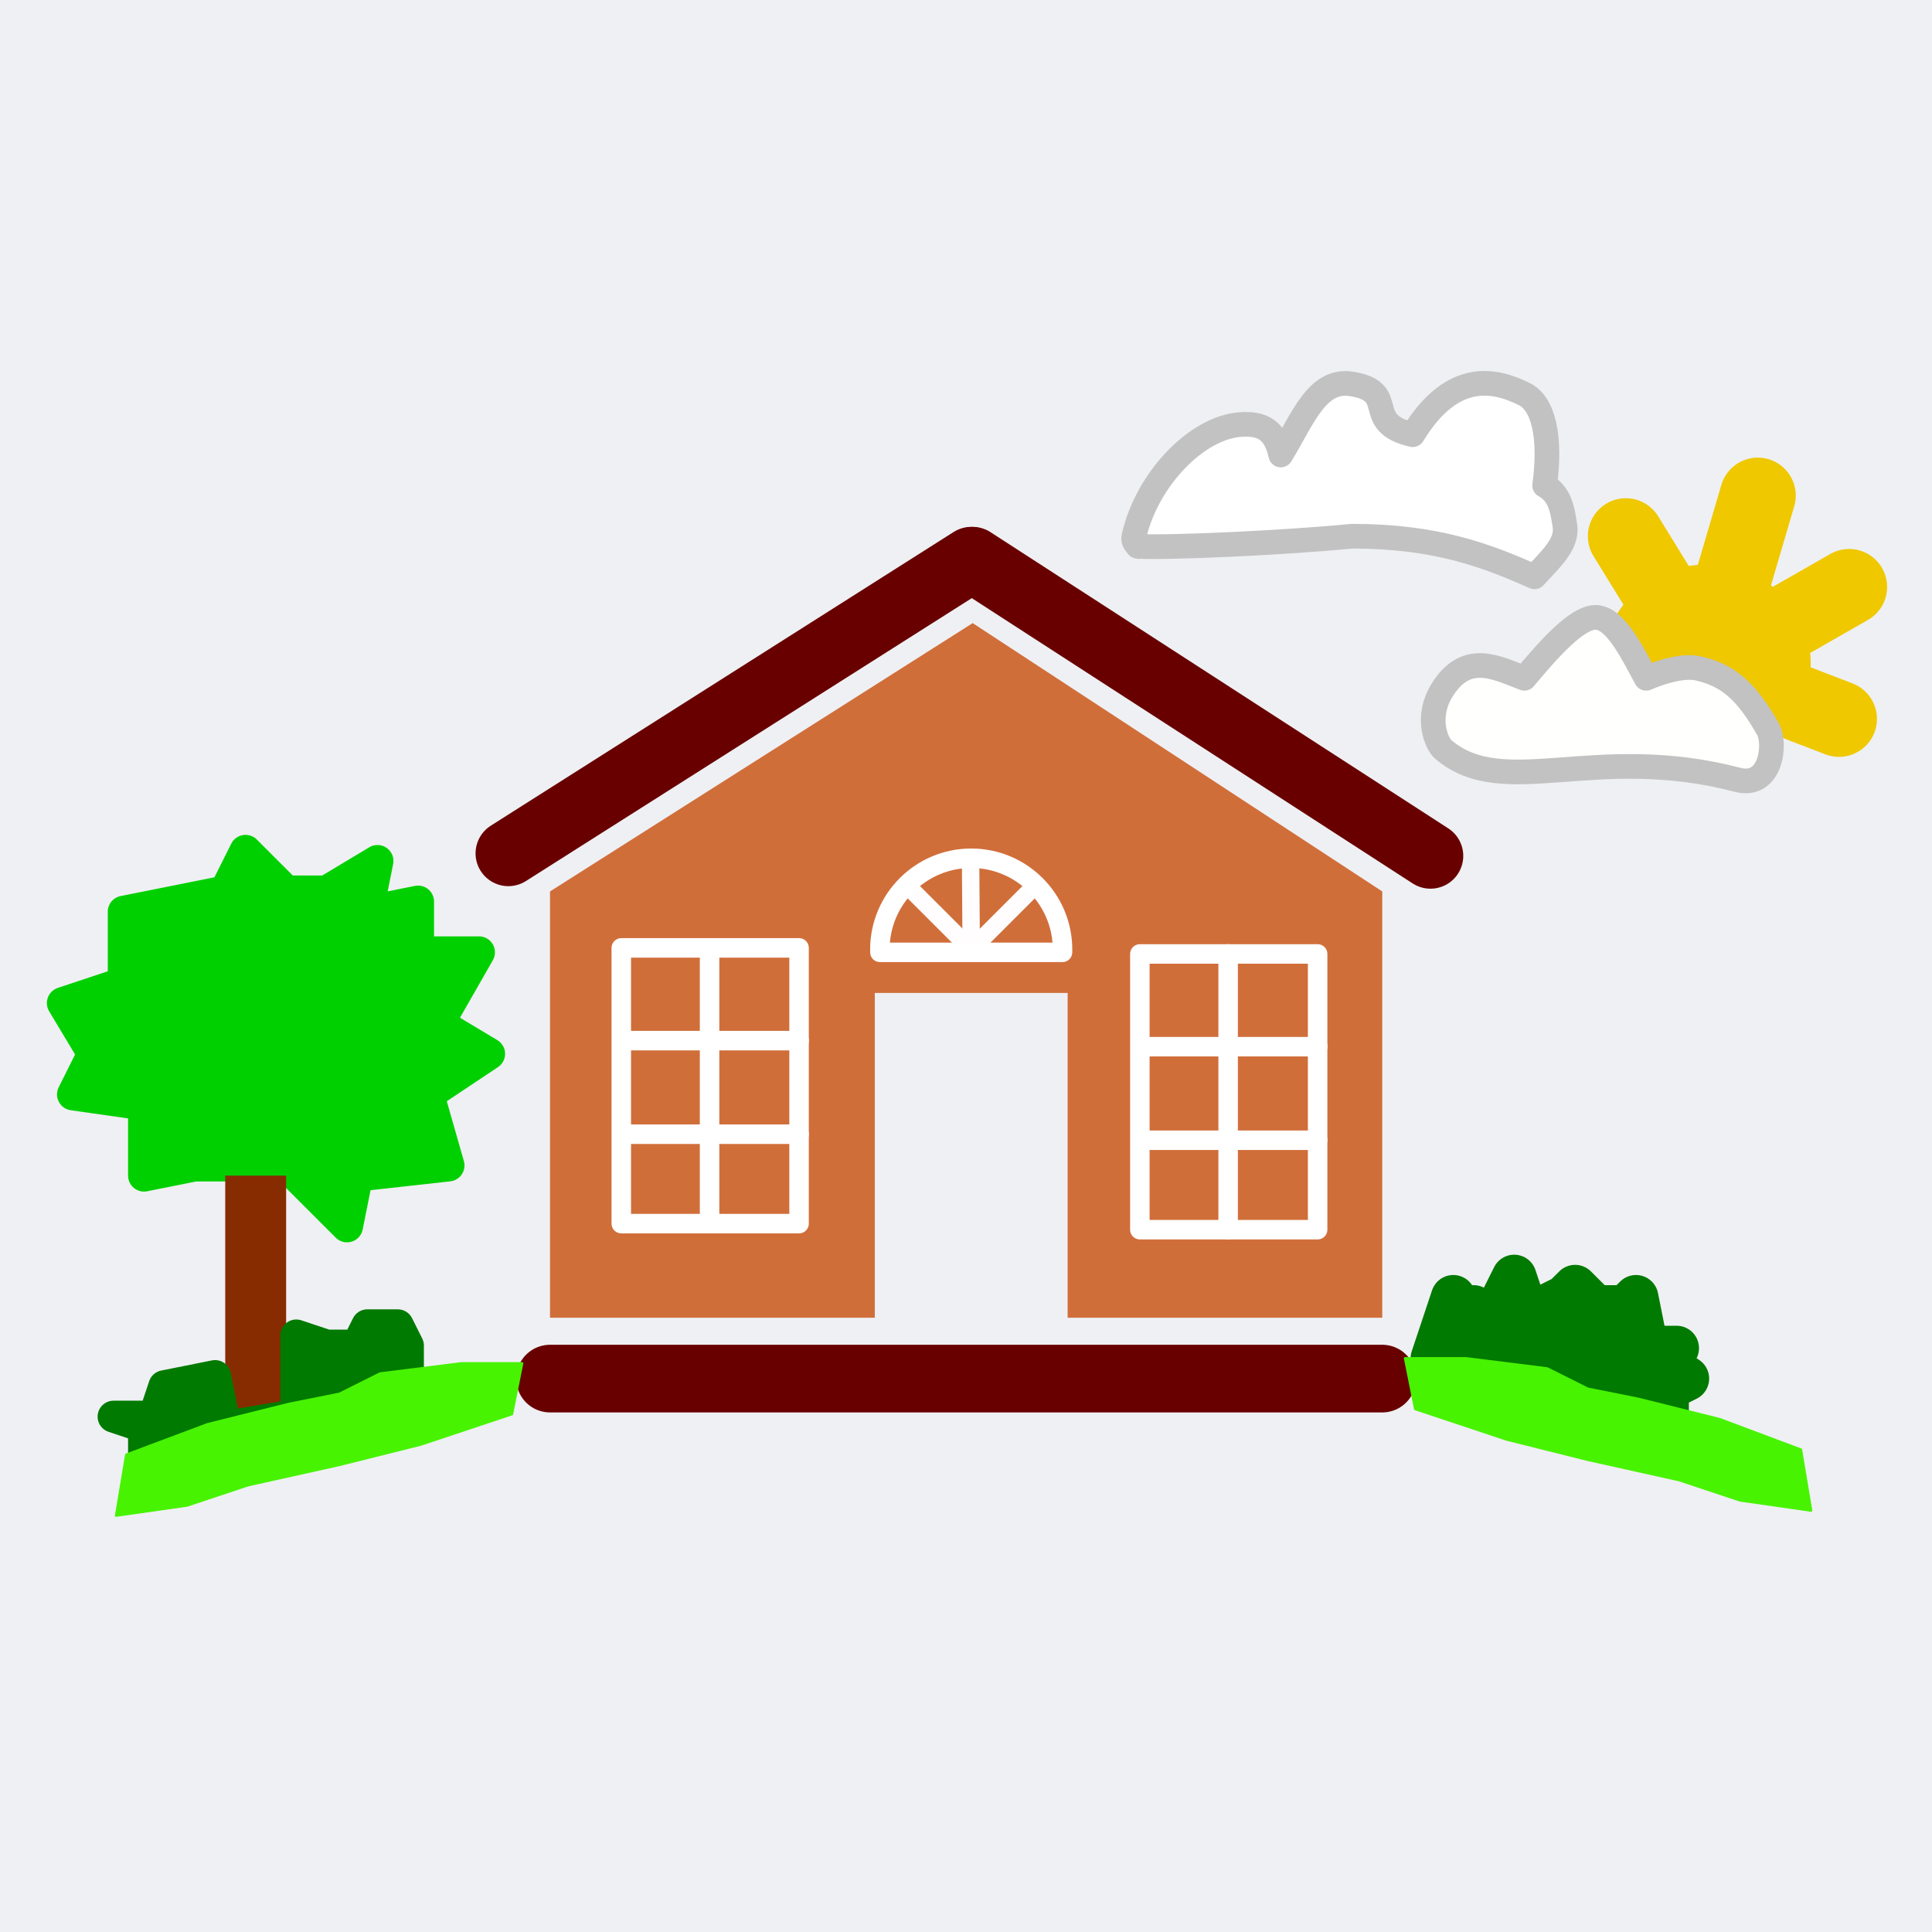
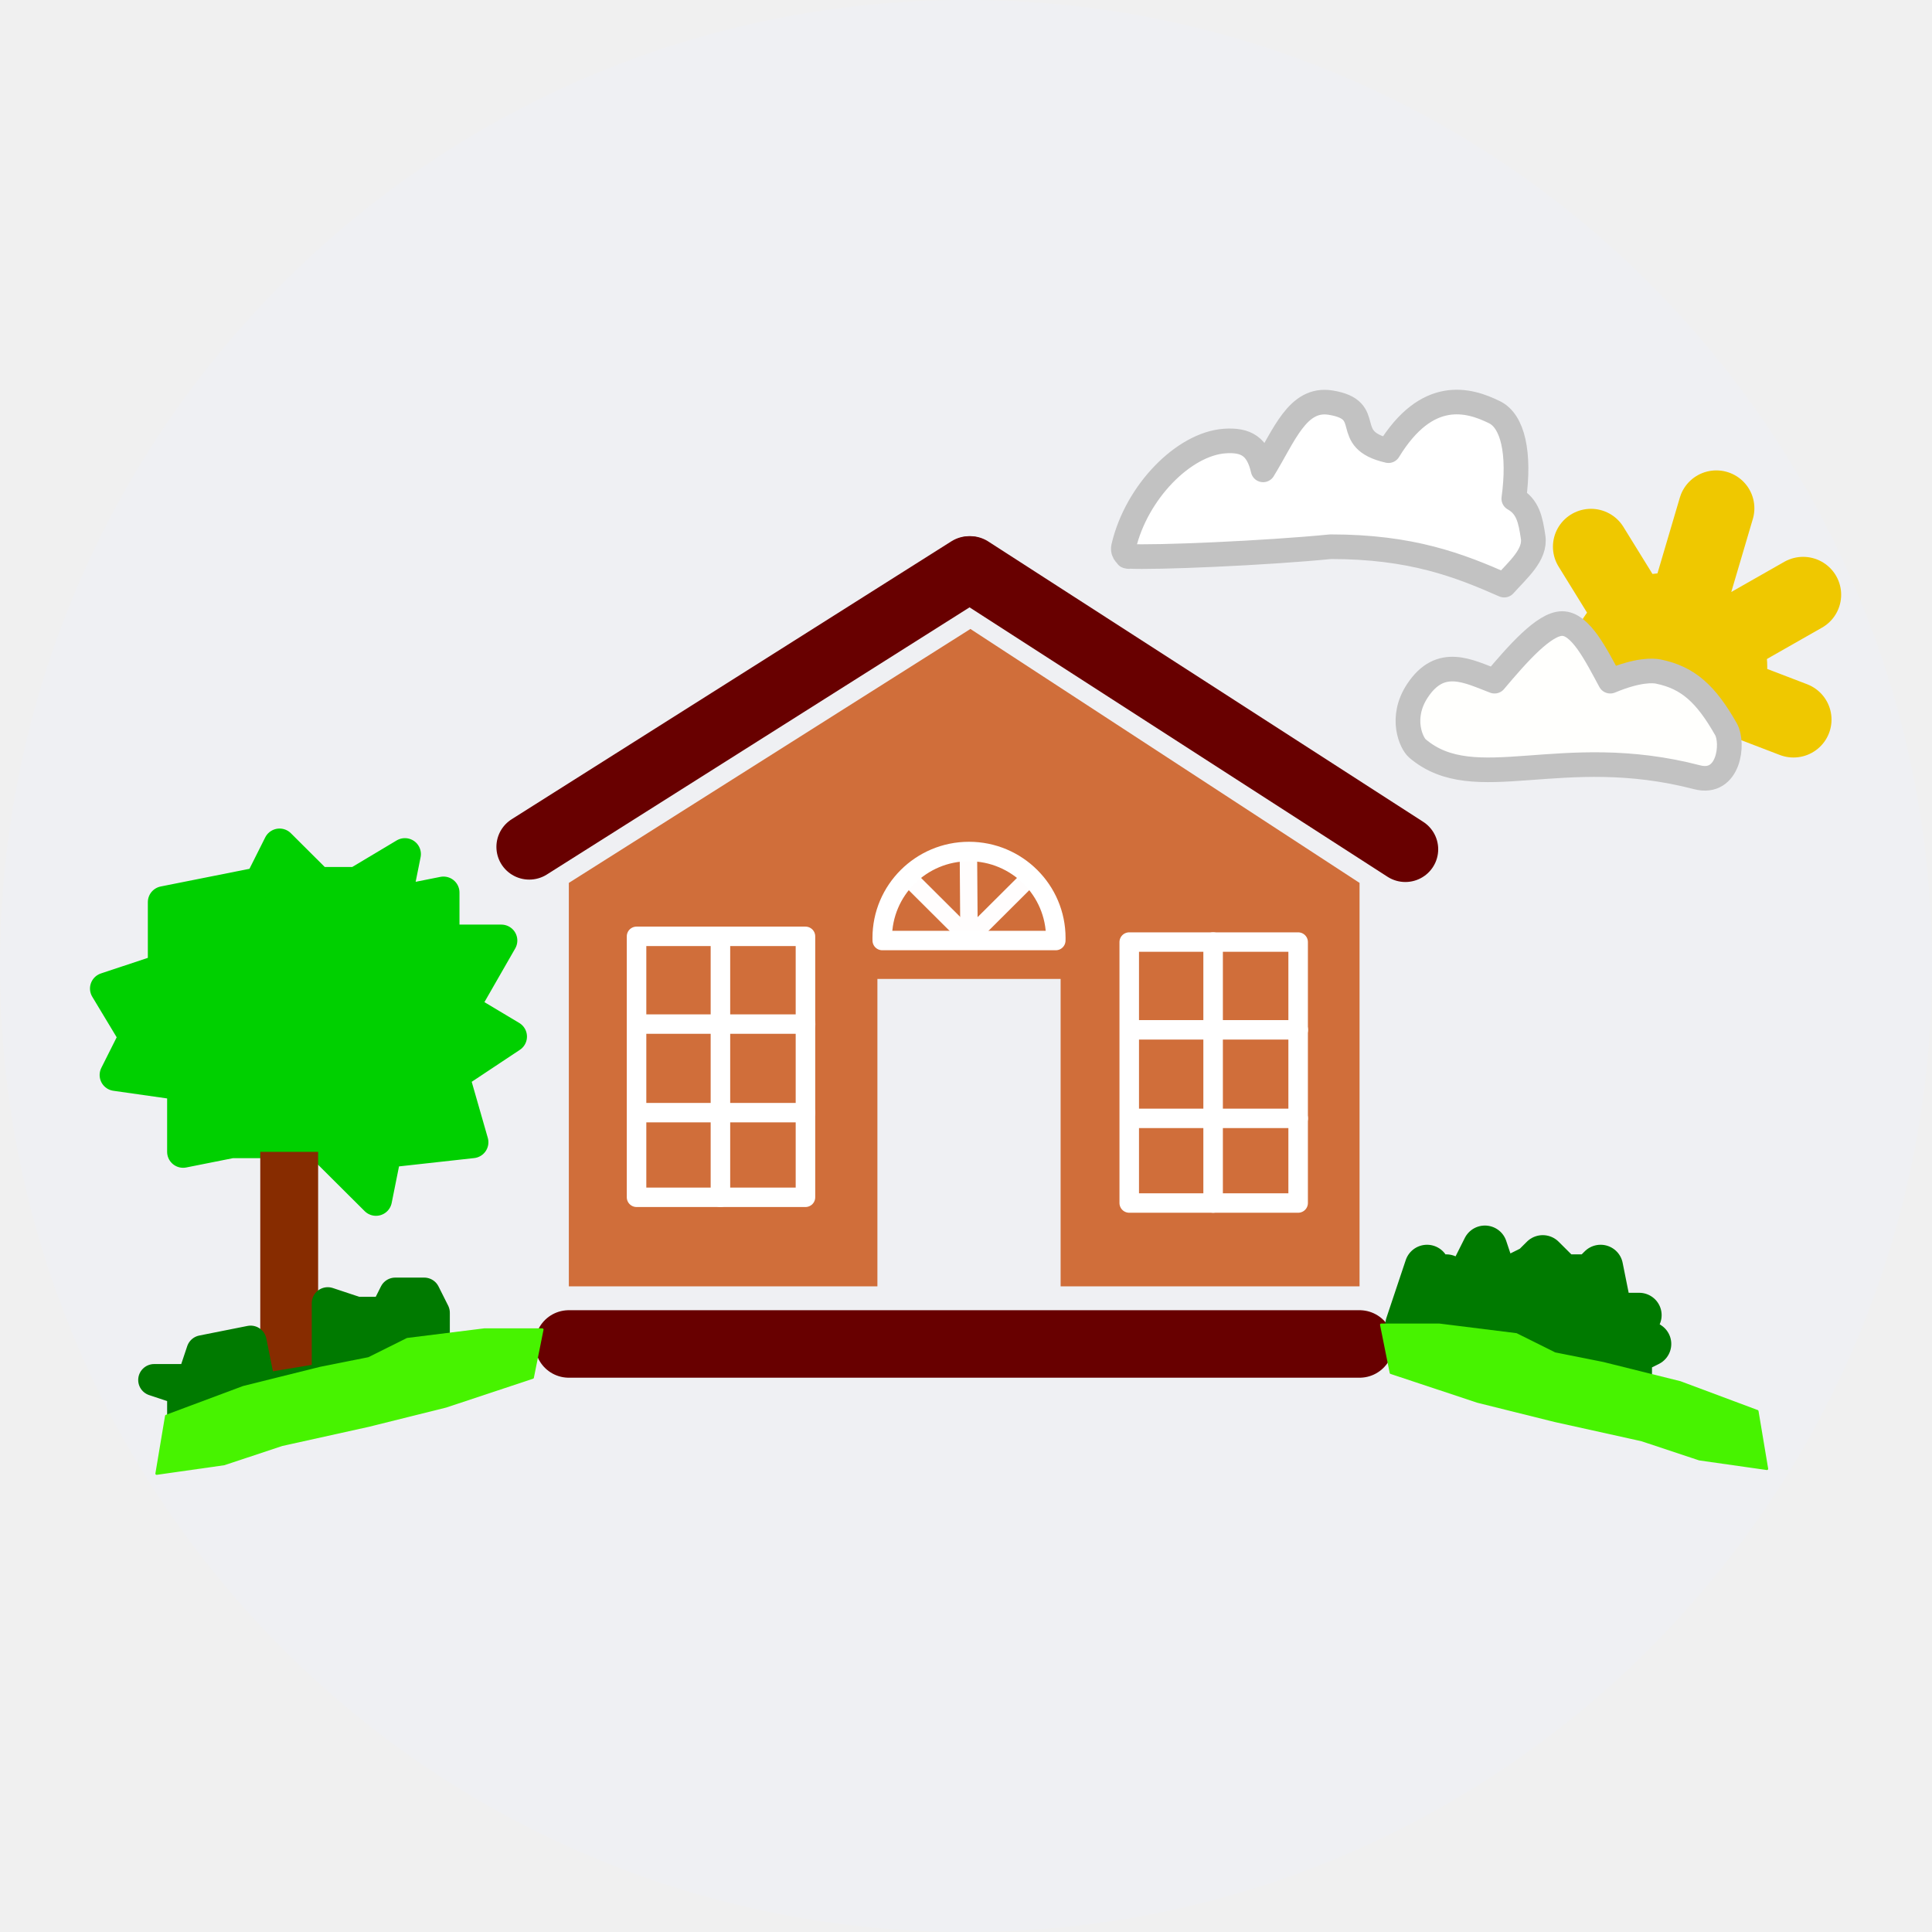
<svg xmlns="http://www.w3.org/2000/svg" width="100%" height="100%" viewBox="0 0 512 512" version="1.1" xml:space="preserve" style="fill-rule:evenodd;clip-rule:evenodd;stroke-linecap:round;stroke-linejoin:round;stroke-miterlimit:1.5;">
-   <g transform="matrix(2.15,0,0,3.59833,142.208,196.231)">
-     <rect x="-66.143" y="-54.534" width="238.14" height="142.288" style="fill:rgb(239,240,243);" />
-   </g>
-   <g transform="matrix(0.672423,0,0,0.672423,-180.631,1.7686)">
+   <circle cx="256" cy="256" r="256" style="fill:rgb(239,240,243);" />
+   <g transform="matrix(0.638862,0,0,0.636379,-159.352,12.077)">
    <g transform="matrix(1,0,0,1,17.3938,-83.3073)">
      <path d="M468,600L468,432L634.579,326.251L796,432L796,600L672,600L672,472L596,472L596,600L468,600Z" style="fill:rgb(208,110,58);" />
      <g>
        <g transform="matrix(1,0,0,1,0,-25)">
-           <path d="M815,443L634.579,326.251" style="fill:none;stroke:rgb(104,0,0);stroke-width:25.84px;" />
+           <path d="M815,443L634.579,326.251" style="fill:none;stroke:rgb(104,0,0);stroke-width:27.25px;" />
        </g>
        <g transform="matrix(-1,0,0,1,1268.58,-25)">
-           <path d="M817,442L634.579,326.251" style="fill:none;stroke:rgb(104,0,0);stroke-width:25.84px;" />
+           <path d="M817,442L634.579,326.251" style="fill:none;stroke:rgb(104,0,0);stroke-width:27.25px;" />
        </g>
      </g>
      <g transform="matrix(1,0,0,1,-11,6)">
-         <rect x="507.089" y="448.252" width="70.064" height="108.671" style="fill:rgb(208,110,58);stroke:white;stroke-width:7.68px;" />
-         <path d="M541.883,448.252L541.883,556.923" style="fill:none;stroke:white;stroke-width:7.68px;" />
+         <rect x="507.089" y="448.252" width="70.064" height="108.671" style="fill:rgb(208,110,58);stroke:white;stroke-width:8.1px;" />
+         <path d="M541.883,448.252L541.883,556.923" style="fill:none;stroke:white;stroke-width:8.1px;" />
        <g transform="matrix(1,0,0,1,-0.244047,-6.32097)">
-           <path d="M507.638,527.994L577.431,527.994" style="fill:none;stroke:white;stroke-width:7.68px;" />
+           <path d="M507.638,527.994L577.431,527.994" style="fill:none;stroke:white;stroke-width:8.1px;" />
        </g>
        <g transform="matrix(1,0,0,1,-0.220161,-43.1937)">
-           <path d="M507.638,527.994L577.431,527.994" style="fill:none;stroke:white;stroke-width:7.68px;" />
+           <path d="M507.638,527.994L577.431,527.994" style="fill:none;stroke:white;stroke-width:8.1px;" />
        </g>
      </g>
      <g transform="matrix(1,0,0,1,193.374,8.38314)">
-         <rect x="507.089" y="448.252" width="70.064" height="108.671" style="fill:rgb(208,110,58);stroke:white;stroke-width:7.68px;" />
-         <path d="M541.883,448.252L541.883,556.923" style="fill:none;stroke:white;stroke-width:7.68px;" />
+         <rect x="507.089" y="448.252" width="70.064" height="108.671" style="fill:rgb(208,110,58);stroke:white;stroke-width:8.1px;" />
+         <path d="M541.883,448.252L541.883,556.923" style="fill:none;stroke:white;stroke-width:8.1px;" />
        <g transform="matrix(1,0,0,1,-0.244047,-6.32097)">
-           <path d="M507.638,527.994L577.431,527.994" style="fill:none;stroke:white;stroke-width:7.68px;" />
+           <path d="M507.638,527.994L577.431,527.994" style="fill:none;stroke:white;stroke-width:8.1px;" />
        </g>
        <g transform="matrix(1,0,0,1,-0.220161,-43.1937)">
-           <path d="M507.638,527.994L577.431,527.994" style="fill:none;stroke:white;stroke-width:7.68px;" />
+           <path d="M507.638,527.994L577.431,527.994" style="fill:none;stroke:white;stroke-width:8.1px;" />
        </g>
      </g>
      <g transform="matrix(0.901863,0,0,0.901863,59.0164,50.1508)">
        <path d="M597.651,450.012C597.639,449.617 597.634,449.219 597.634,448.82C597.634,426.789 615.52,408.903 637.551,408.903C659.582,408.903 677.468,426.789 677.468,448.82C677.468,449.219 677.462,449.617 677.451,450.012L597.651,450.012Z" style="fill:rgb(208,110,58);" />
        <clipPath id="_clip1">
          <path d="M597.651,450.012C597.639,449.617 597.634,449.219 597.634,448.82C597.634,426.789 615.52,408.903 637.551,408.903C659.582,408.903 677.468,426.789 677.468,448.82C677.468,449.219 677.462,449.617 677.451,450.012L597.651,450.012Z" />
        </clipPath>
        <g clip-path="url(#_clip1)">
          <g transform="matrix(1.10882,0,0,1.10882,-66.5471,-53.7752)">
-             <path d="M634.75,418L635,453.272" style="fill:none;stroke:rgb(255,253,253);stroke-width:6.86px;" />
+             <path d="M634.75,418L635,453.272" style="fill:none;stroke:rgb(255,253,253);stroke-width:7.23px;" />
          </g>
          <g transform="matrix(1.10882,0,0,1.10882,-72.0912,-52.3643)">
-             <path d="M616,428L640,452" style="fill:none;stroke:rgb(255,253,253);stroke-width:6.86px;" />
+             <path d="M616,428L640,452" style="fill:none;stroke:rgb(255,253,253);stroke-width:7.23px;" />
          </g>
          <g transform="matrix(1.10882,0,0,1.10882,-72.0912,-52.3643)">
-             <path d="M640,452L664,428L640,452Z" style="fill:none;stroke:rgb(255,253,253);stroke-width:6.86px;" />
+             <path d="M640,452L664,428L640,452Z" style="fill:none;stroke:rgb(255,253,253);stroke-width:7.23px;" />
          </g>
        </g>
-         <path d="M597.651,450.012C597.639,449.617 597.634,449.219 597.634,448.82C597.634,426.789 615.52,408.903 637.551,408.903C659.582,408.903 677.468,426.789 677.468,448.82C677.468,449.219 677.462,449.617 677.451,450.012L597.651,450.012Z" style="fill:none;stroke:white;stroke-width:8.51px;" />
+         <path d="M597.651,450.012C597.639,449.617 597.634,449.219 597.634,448.82C597.634,426.789 615.52,408.903 637.551,408.903C659.582,408.903 677.468,426.789 677.468,448.82C677.468,449.219 677.462,449.617 677.451,450.012L597.651,450.012Z" style="fill:none;stroke:white;stroke-width:8.98px;" />
      </g>
-       <path d="M468,624L796,624" style="fill:none;stroke:rgb(104,0,0);stroke-width:26.66px;" />
+       <path d="M468,624L796,624" style="fill:none;stroke:rgb(104,0,0);stroke-width:28.11px;" />
    </g>
    <g transform="matrix(1,0,0,1,37.5341,0.915486)">
      <g transform="matrix(1,0,0,1,-20.1402,-84.2228)">
-         <path d="M388,564L392,544L428,540L420,512L444,496L424,484L440,456L416,456L416,436L396,440L400,420L380,432L364,432L348,416L340,432L300,440L300,468L276,476L288,496L280,512L308,516L308,544L328,540L364,540L388,564Z" style="fill:rgb(0,208,0);stroke:rgb(0,208,0);stroke-width:12.59px;" />
+         <path d="M388,564L392,544L428,540L420,512L444,496L424,484L440,456L416,456L416,436L396,440L400,420L380,432L364,432L348,416L340,432L300,440L300,468L276,476L288,496L280,512L308,516L308,544L328,540L364,540L388,564Z" style="fill:rgb(0,208,0);stroke:rgb(0,208,0);stroke-width:13.27px;" />
        <rect x="340" y="544" width="24" height="100" style="fill:rgb(135,44,0);" />
        <g transform="matrix(1,0,0,1,0,3)">
-           <path d="M308,656L308,640L296,636L312,636L316,624L336,620L340,640L364,636L368,636L368,604L380,608L392,608L396,600L408,600L412,608L412,624L372,640L308,656Z" style="fill:rgb(0,122,0);stroke:rgb(0,122,0);stroke-width:12.59px;" />
+           <path d="M308,656L308,640L296,636L312,636L316,624L336,620L340,640L364,636L368,636L368,604L380,608L392,608L396,600L408,600L412,608L412,624L372,640L308,656Z" style="fill:rgb(0,122,0);stroke:rgb(0,122,0);stroke-width:13.27px;" />
        </g>
        <g transform="matrix(1,0,0,1,-3,-2)">
-           <path d="M300,680L328,676L352,668L388,660L420,652L456,640L460,620L436,620L404,624L388,632L368,636L336,644L304,656L300,680Z" style="fill:rgb(71,243,0);stroke:rgb(71,243,0);stroke-width:0.96px;" />
+           <path d="M300,680L328,676L352,668L388,660L420,652L456,640L460,620L436,620L404,624L388,632L368,636L336,644L304,656L300,680Z" style="fill:rgb(71,243,0);stroke:rgb(71,243,0);stroke-width:1.01px;" />
        </g>
      </g>
      <g transform="matrix(1,0,0,1,-20.1402,-84.2228)">
-         <path d="M908,640L908,628L916,624L904,616L912,612L900,612L896,592L892,596L880,596L872,588L868,592L860,596L852,596L848,584L840,600L832,596L828,600L824,592L816,616L908,640Z" style="fill:rgb(0,122,0);stroke:rgb(0,122,0);stroke-width:17.66px;" />
+         <path d="M908,640L908,628L916,624L904,616L912,612L900,612L896,592L892,596L880,596L872,588L868,592L860,596L852,596L848,584L840,600L832,596L828,600L824,592L816,616L908,640Z" style="fill:rgb(0,122,0);stroke:rgb(0,122,0);stroke-width:18.62px;" />
        <g transform="matrix(-1,0,0,1,1265,-4)">
-           <path d="M300,680L328,676L352,668L388,660L420,652L456,640L460,620L436,620L404,624L388,632L368,636L336,644L304,656L300,680Z" style="fill:rgb(71,243,0);stroke:rgb(71,243,0);stroke-width:0.96px;" />
+           <path d="M300,680L328,676L352,668L388,660L420,652L456,640L460,620L436,620L404,624L388,632L368,636L336,644L304,656L300,680Z" style="fill:rgb(71,243,0);stroke:rgb(71,243,0);stroke-width:1.01px;" />
        </g>
      </g>
    </g>
    <g transform="matrix(1,0,0,1,37.5341,0.915486)">
      <g transform="matrix(1,0,0,1,-20.1402,-84.2228)">
        <g transform="matrix(1,0,0,1,-36,-32)">
-           <ellipse cx="960" cy="374" rx="36" ry="34" style="fill:rgb(239,200,0);stroke:rgb(239,200,0);stroke-width:9.72px;" />
+           <ellipse cx="960" cy="374" rx="36" ry="34" style="fill:rgb(239,200,0);stroke:rgb(239,200,0);stroke-width:10.25px;" />
        </g>
-         <path d="M980,312L924,344L944,276L924,344L892,292L924,344L976,364" style="fill:none;stroke:rgb(239,200,0);stroke-width:29.93px;" />
+         <path d="M980,312L924,344L944,276L924,344L892,292L924,344L976,364" style="fill:none;stroke:rgb(239,200,0);stroke-width:31.56px;" />
      </g>
      <g transform="matrix(1,0,0,1,-20.1402,-84.2228)">
-         <path d="M700,296C701.351,296.254 698.669,295.923 700,296C711.206,296.646 756.971,294.677 784,292C817.504,291.988 837.254,299.711 856,308C861.721,301.579 869.103,295.396 868,288C866.907,280.675 865.824,275.298 860,272C862.563,253.025 859.583,239.75 852,236C841.385,230.75 824.07,225.581 808,252C787.657,247.339 803.046,235.077 784,232C770.218,229.774 764.785,245.697 756,260C753.807,250.277 748.96,247.348 740,248C723.136,249.228 703.477,269.085 698.131,292C697.486,294.766 700,296 700,296Z" style="fill:white;stroke:rgb(194,194,194);stroke-width:9.72px;" />
+         <path d="M700,296C701.351,296.254 698.669,295.923 700,296C711.206,296.646 756.971,294.677 784,292C817.504,291.988 837.254,299.711 856,308C861.721,301.579 869.103,295.396 868,288C866.907,280.675 865.824,275.298 860,272C862.563,253.025 859.583,239.75 852,236C841.385,230.75 824.07,225.581 808,252C787.657,247.339 803.046,235.077 784,232C770.218,229.774 764.785,245.697 756,260C753.807,250.277 748.96,247.348 740,248C723.136,249.228 703.477,269.085 698.131,292C697.486,294.766 700,296 700,296Z" style="fill:white;stroke:rgb(194,194,194);stroke-width:10.25px;" />
      </g>
      <g transform="matrix(1,0,0,1,-20.1402,-84.2228)">
-         <path d="M820,376C843.864,396.404 879.57,373.236 936,388C949.252,391.467 951.298,373.838 948,368C939.598,353.127 932.15,346.517 920,344C917.723,343.528 911.503,343.164 900,348C894.108,337.075 887.683,323.934 880,324C872.567,324.064 861.681,336.469 852,348C841.337,343.989 829.634,337.327 820,352C812.583,363.297 817.513,373.873 820,376Z" style="fill:rgb(255,255,253);stroke:rgb(194,194,194);stroke-width:9.72px;" />
+         <path d="M820,376C843.864,396.404 879.57,373.236 936,388C949.252,391.467 951.298,373.838 948,368C939.598,353.127 932.15,346.517 920,344C917.723,343.528 911.503,343.164 900,348C894.108,337.075 887.683,323.934 880,324C872.567,324.064 861.681,336.469 852,348C841.337,343.989 829.634,337.327 820,352C812.583,363.297 817.513,373.873 820,376Z" style="fill:rgb(255,255,253);stroke:rgb(194,194,194);stroke-width:10.25px;" />
      </g>
    </g>
  </g>
</svg>
